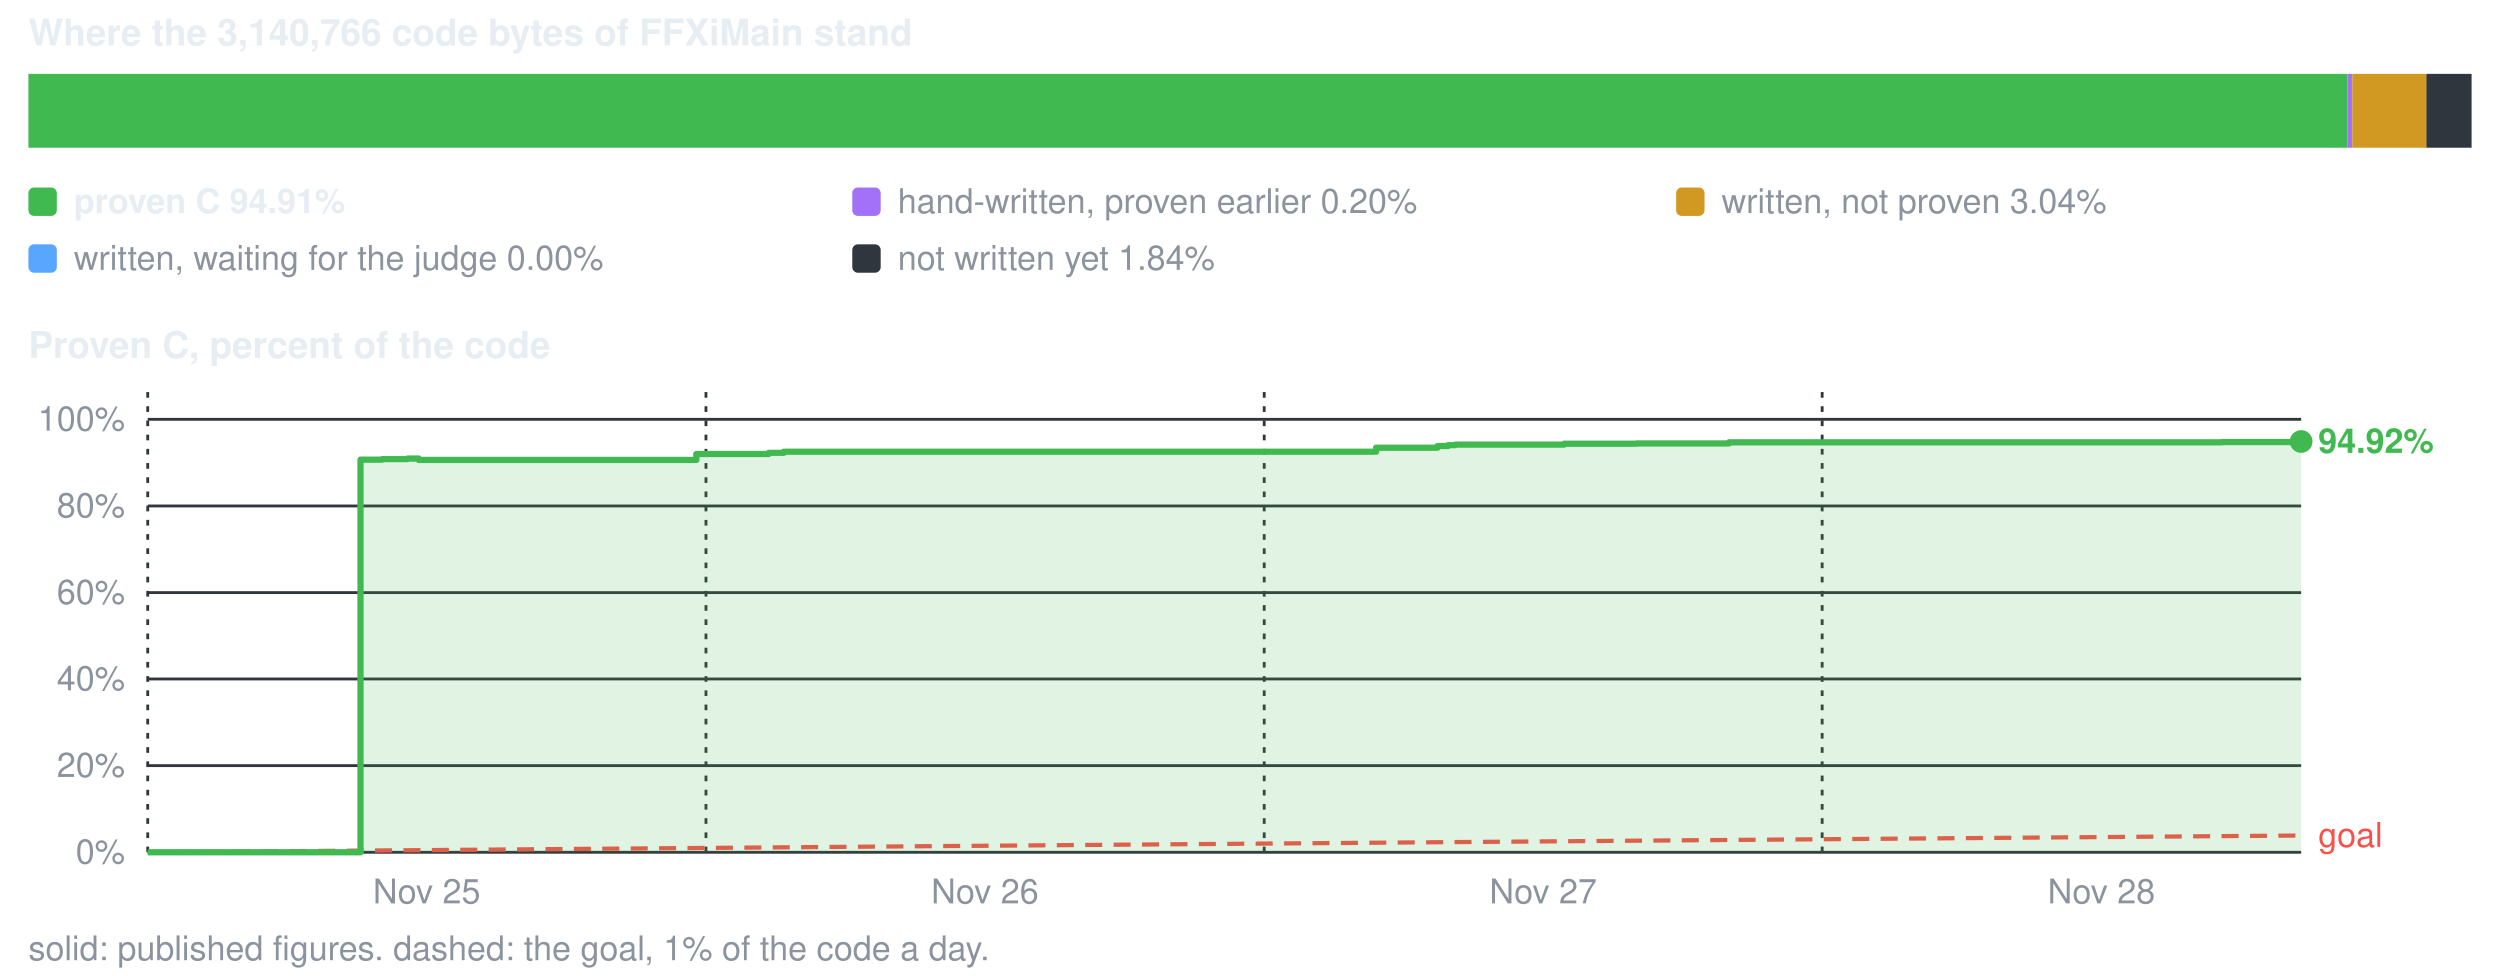
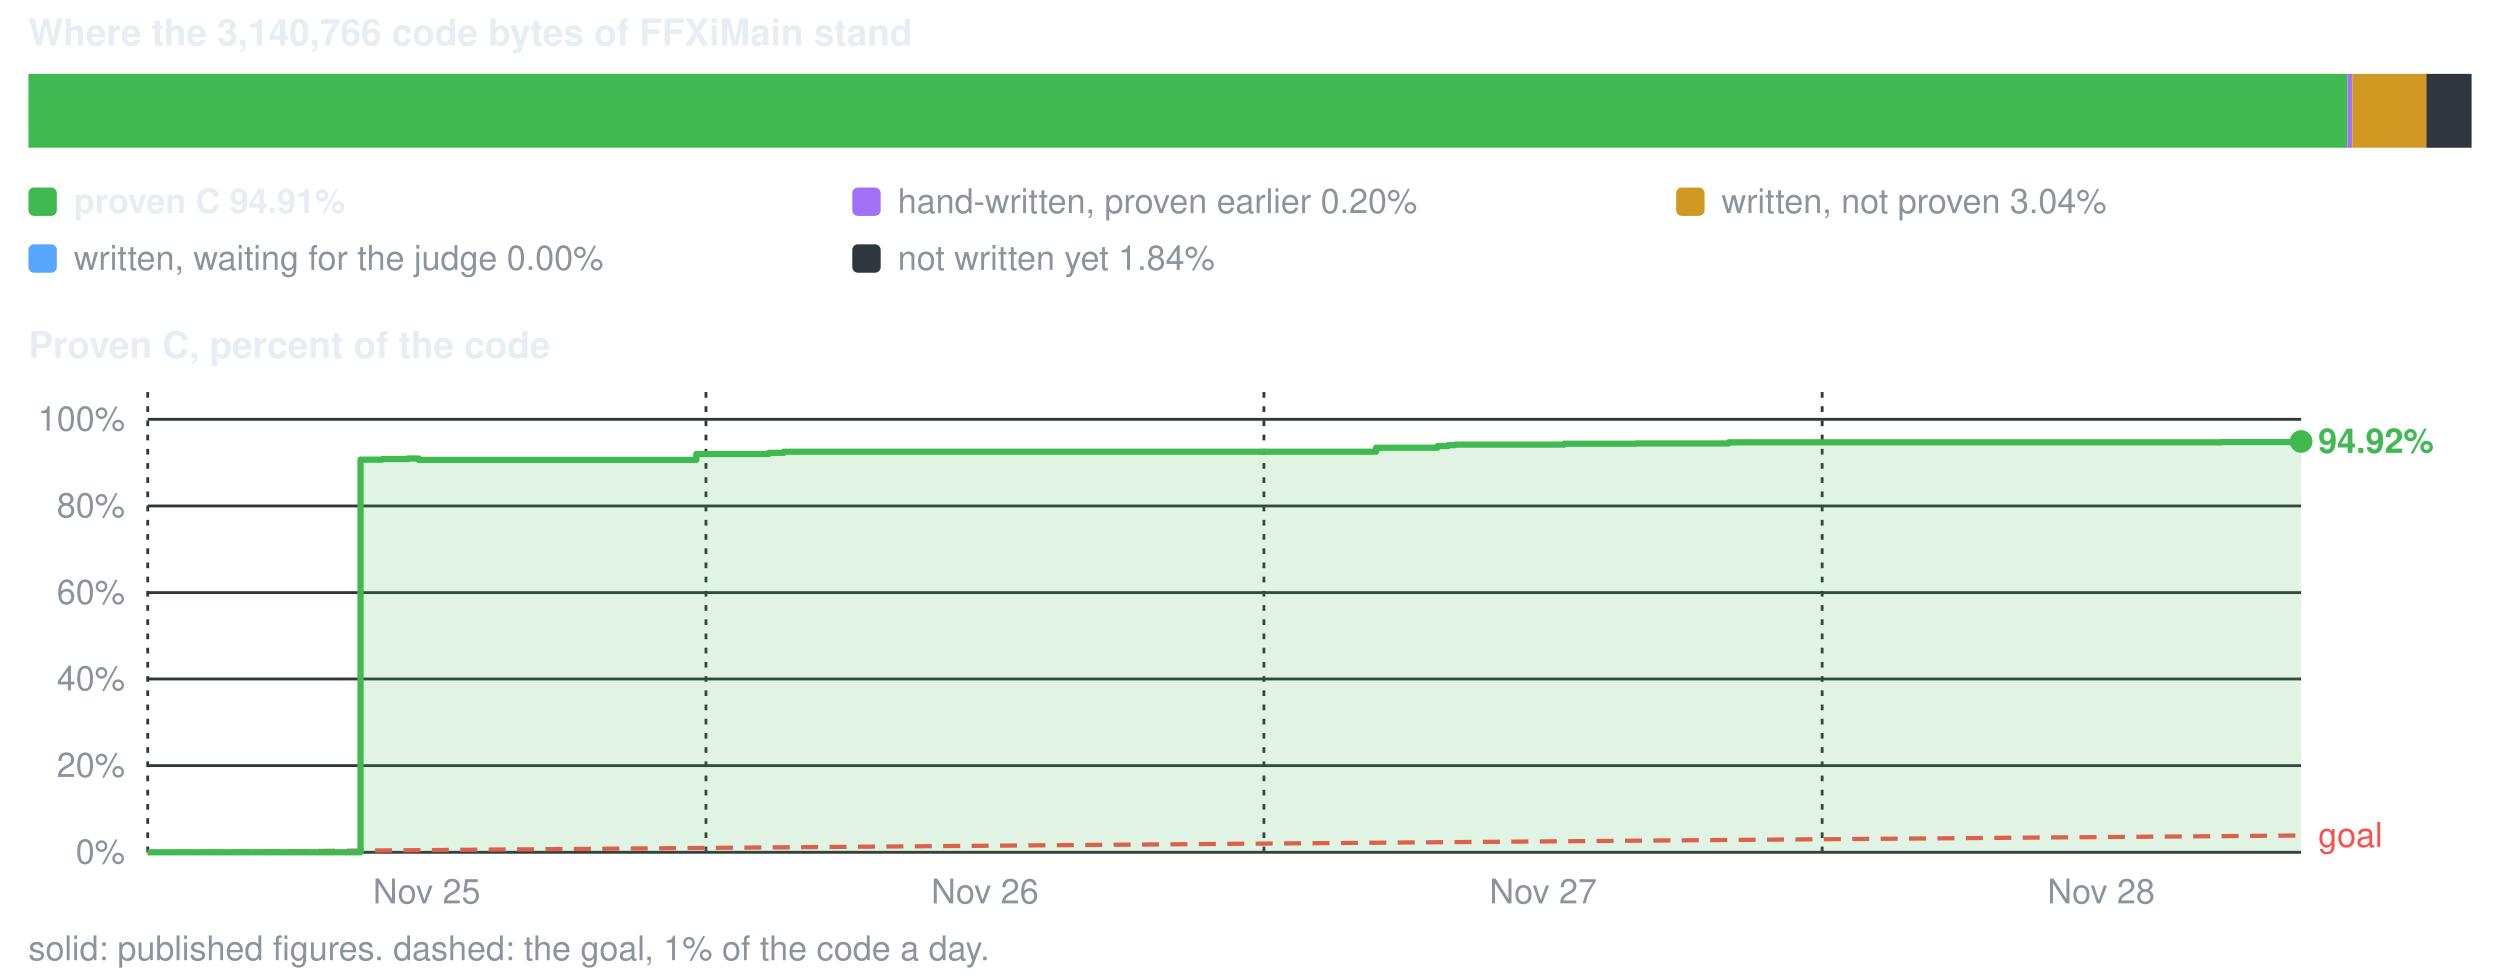
<svg xmlns="http://www.w3.org/2000/svg" viewBox="0 0 880 344" width="880" height="344" role="img" aria-label="conversion progress">
  <style>text{font-family:-apple-system,BlinkMacSystemFont,'Segoe UI',Helvetica,Arial,sans-serif;font-size:12px;fill:#8b949e}.s{fill:#e6edf3;font-weight:600}.b{font-size:13px}</style>
  <text x="10" y="16" class="s b">Where the 3,140,766 code bytes of FFXiMain stand</text>
  <rect x="10.0" y="26" width="816.3" height="26" fill="#3fb950" />
  <rect x="826.3" y="26" width="1.7" height="26" fill="#a371f7" />
  <rect x="828.0" y="26" width="26.2" height="26" fill="#d29922" />
  <rect x="854.1" y="26" width="15.9" height="26" fill="#30363d" />
  <rect x="10" y="66" width="10" height="10" rx="2" fill="#3fb950" />
  <text x="26" y="75" class="s">proven C 94.91%</text>
  <rect x="300" y="66" width="10" height="10" rx="2" fill="#a371f7" />
  <text x="316" y="75">hand-written, proven earlier 0.20%</text>
  <rect x="590" y="66" width="10" height="10" rx="2" fill="#d29922" />
  <text x="606" y="75">written, not proven 3.04%</text>
  <rect x="10" y="86" width="10" height="10" rx="2" fill="#58a6ff" />
  <text x="26" y="95">written, waiting for the judge 0.00%</text>
  <rect x="300" y="86" width="10" height="10" rx="2" fill="#30363d" />
  <text x="316" y="95">not written yet 1.84%</text>
  <text x="10" y="126" class="s b">Proven C, percent of the code</text>
  <line x1="52" y1="300.0" x2="810" y2="300.0" stroke="#30363d" stroke-width="1" />
  <text x="44" y="304.0" text-anchor="end">0%</text>
  <line x1="52" y1="269.5" x2="810" y2="269.5" stroke="#30363d" stroke-width="1" />
  <text x="44" y="273.5" text-anchor="end">20%</text>
  <line x1="52" y1="239.0" x2="810" y2="239.0" stroke="#30363d" stroke-width="1" />
  <text x="44" y="243.0" text-anchor="end">40%</text>
  <line x1="52" y1="208.6" x2="810" y2="208.6" stroke="#30363d" stroke-width="1" />
  <text x="44" y="212.6" text-anchor="end">60%</text>
  <line x1="52" y1="178.1" x2="810" y2="178.1" stroke="#30363d" stroke-width="1" />
  <text x="44" y="182.1" text-anchor="end">80%</text>
  <line x1="52" y1="147.6" x2="810" y2="147.6" stroke="#30363d" stroke-width="1" />
  <text x="44" y="151.6" text-anchor="end">100%</text>
  <line x1="52.0" y1="138" x2="52.0" y2="300" stroke="#30363d" stroke-width="1" stroke-dasharray="2 3" />
  <text x="150.2" y="318" text-anchor="middle">Nov 25</text>
  <line x1="248.5" y1="138" x2="248.5" y2="300" stroke="#30363d" stroke-width="1" stroke-dasharray="2 3" />
  <text x="346.7" y="318" text-anchor="middle">Nov 26</text>
-   <line x1="445.0" y1="138" x2="445.0" y2="300" stroke="#30363d" stroke-width="1" stroke-dasharray="2 3" />
+   <line x1="444.9" y1="138" x2="444.9" y2="300" stroke="#30363d" stroke-width="1" stroke-dasharray="2 3" />
  <text x="543.2" y="318" text-anchor="middle">Nov 27</text>
  <line x1="641.4" y1="138" x2="641.4" y2="300" stroke="#30363d" stroke-width="1" stroke-dasharray="2 3" />
-   <text x="739.7" y="318" text-anchor="middle">Nov 28</text>
+   <text x="739.6" y="318" text-anchor="middle">Nov 28</text>
  <line x1="52.0" y1="300.0" x2="810.0" y2="294.1" stroke="#f85149" stroke-width="1.5" stroke-dasharray="6 4" />
  <text x="816.0" y="298.1" style="fill:#f85149">goal</text>
-   <path d="M52.0 300.0 H126.9 V161.8 H134.6 V161.6 H137.9 V161.6 H139.5 V161.6 H143.5 V161.4 H145.8 V161.4 H147.4 V161.9 H245.1 V159.8 H270.6 V159.4 H275.9 V159.0 H277.5 V159.0 H278.8 V159.0 H281.1 V159.0 H288.4 V159.0 H303.9 V159.0 H484.4 V157.6 H506.0 V157.0 H509.7 V156.7 H512.3 V156.5 H513.3 V156.5 H514.0 V156.5 H514.5 V156.5 H514.8 V156.5 H516.7 V156.5 H517.1 V156.5 H550.6 V156.2 H551.1 V156.2 H551.1 V156.2 H552.0 V156.2 H552.1 V156.2 H556.9 V156.2 H576.1 V156.1 H577.1 V156.1 H596.3 V156.1 H598.4 V156.1 H608.6 V155.7 H740.3 V155.7 H759.0 V155.7 H765.6 V155.7 H776.9 V155.7 H781.4 V155.7 H782.1 V155.6 H784.6 V155.6 H784.6 V155.6 H788.1 V155.6 H789.4 V155.6 H801.7 V155.6 H807.0 V155.6 H807.0 V155.6 H810.0 V155.4 V300.0 H52.0 Z" fill="#3fb950" fill-opacity="0.16" />
-   <path d="M52.0 300.0 H126.9 V161.8 H134.6 V161.6 H137.9 V161.6 H139.5 V161.6 H143.5 V161.4 H145.8 V161.4 H147.4 V161.9 H245.1 V159.8 H270.6 V159.4 H275.9 V159.0 H277.5 V159.0 H278.8 V159.0 H281.1 V159.0 H288.4 V159.0 H303.9 V159.0 H484.4 V157.6 H506.0 V157.0 H509.7 V156.7 H512.3 V156.5 H513.3 V156.5 H514.0 V156.5 H514.5 V156.5 H514.8 V156.5 H516.7 V156.5 H517.1 V156.5 H550.6 V156.2 H551.1 V156.2 H551.1 V156.2 H552.0 V156.2 H552.1 V156.2 H556.9 V156.2 H576.1 V156.1 H577.1 V156.1 H596.3 V156.1 H598.4 V156.1 H608.6 V155.7 H740.3 V155.7 H759.0 V155.7 H765.6 V155.7 H776.9 V155.7 H781.4 V155.7 H782.1 V155.6 H784.6 V155.6 H784.6 V155.6 H788.1 V155.6 H789.4 V155.6 H801.7 V155.6 H807.0 V155.6 H807.0 V155.6 H810.0 V155.4" fill="none" stroke="#3fb950" stroke-width="2.2" stroke-linejoin="round" />
+   <path d="M52.0 300.0 H126.9 V161.8 H134.5 V161.6 H137.9 V161.6 H139.4 V161.6 H143.5 V161.4 H145.8 V161.4 H147.4 V161.9 H245.1 V159.8 H270.6 V159.4 H275.9 V159.0 H277.5 V159.0 H278.8 V159.0 H281.1 V159.0 H288.4 V159.0 H303.9 V159.0 H484.4 V157.6 H506.0 V157.0 H509.7 V156.7 H512.2 V156.5 H513.3 V156.5 H513.9 V156.5 H514.4 V156.5 H514.8 V156.5 H516.7 V156.5 H517.1 V156.5 H550.6 V156.2 H551.0 V156.2 H551.1 V156.2 H552.0 V156.2 H552.1 V156.2 H556.9 V156.2 H576.0 V156.1 H577.1 V156.1 H596.2 V156.1 H598.4 V156.1 H608.5 V155.7 H740.2 V155.7 H758.9 V155.7 H765.6 V155.7 H776.8 V155.7 H781.4 V155.7 H782.1 V155.6 H784.5 V155.6 H784.6 V155.6 H788.1 V155.6 H789.3 V155.6 H801.6 V155.6 H806.9 V155.6 H807.0 V155.6 H810.0 V155.4 H810.0 V155.4 V300.0 H52.0 Z" fill="#3fb950" fill-opacity="0.16" />
+   <path d="M52.0 300.0 H126.9 V161.8 H134.5 V161.6 H137.9 V161.6 H139.4 V161.6 H143.5 V161.4 H145.8 V161.4 H147.4 V161.9 H245.1 V159.8 H270.6 V159.4 H275.9 V159.0 H277.5 V159.0 H278.8 V159.0 H281.1 V159.0 H288.4 V159.0 H303.9 V159.0 H484.4 V157.6 H506.0 V157.0 H509.7 V156.7 H512.2 V156.5 H513.3 V156.5 H513.9 V156.5 H514.4 V156.5 H514.8 V156.5 H516.7 V156.5 H517.1 V156.5 H550.6 V156.2 H551.0 V156.2 H551.1 V156.2 H552.0 V156.2 H552.1 V156.2 H556.9 V156.2 H576.0 V156.1 H577.1 V156.1 H596.2 V156.1 H598.4 V156.1 H608.5 V155.7 H740.2 V155.7 H758.9 V155.7 H765.6 V155.7 H776.8 V155.7 H781.4 V155.7 H782.1 V155.6 H784.5 V155.6 H784.6 V155.6 H788.1 V155.6 H789.3 V155.6 H801.6 V155.6 H806.9 V155.6 H807.0 V155.6 H810.0 V155.4 H810.0 V155.4" fill="none" stroke="#3fb950" stroke-width="2.2" stroke-linejoin="round" />
  <circle cx="810.0" cy="155.4" r="4" fill="#3fb950" />
  <text x="816.0" y="159.4" class="s" style="fill:#3fb950">94.92%</text>
  <text x="10" y="338">solid: published figures. dashed: the goal, 1% of the code a day.</text>
</svg>
